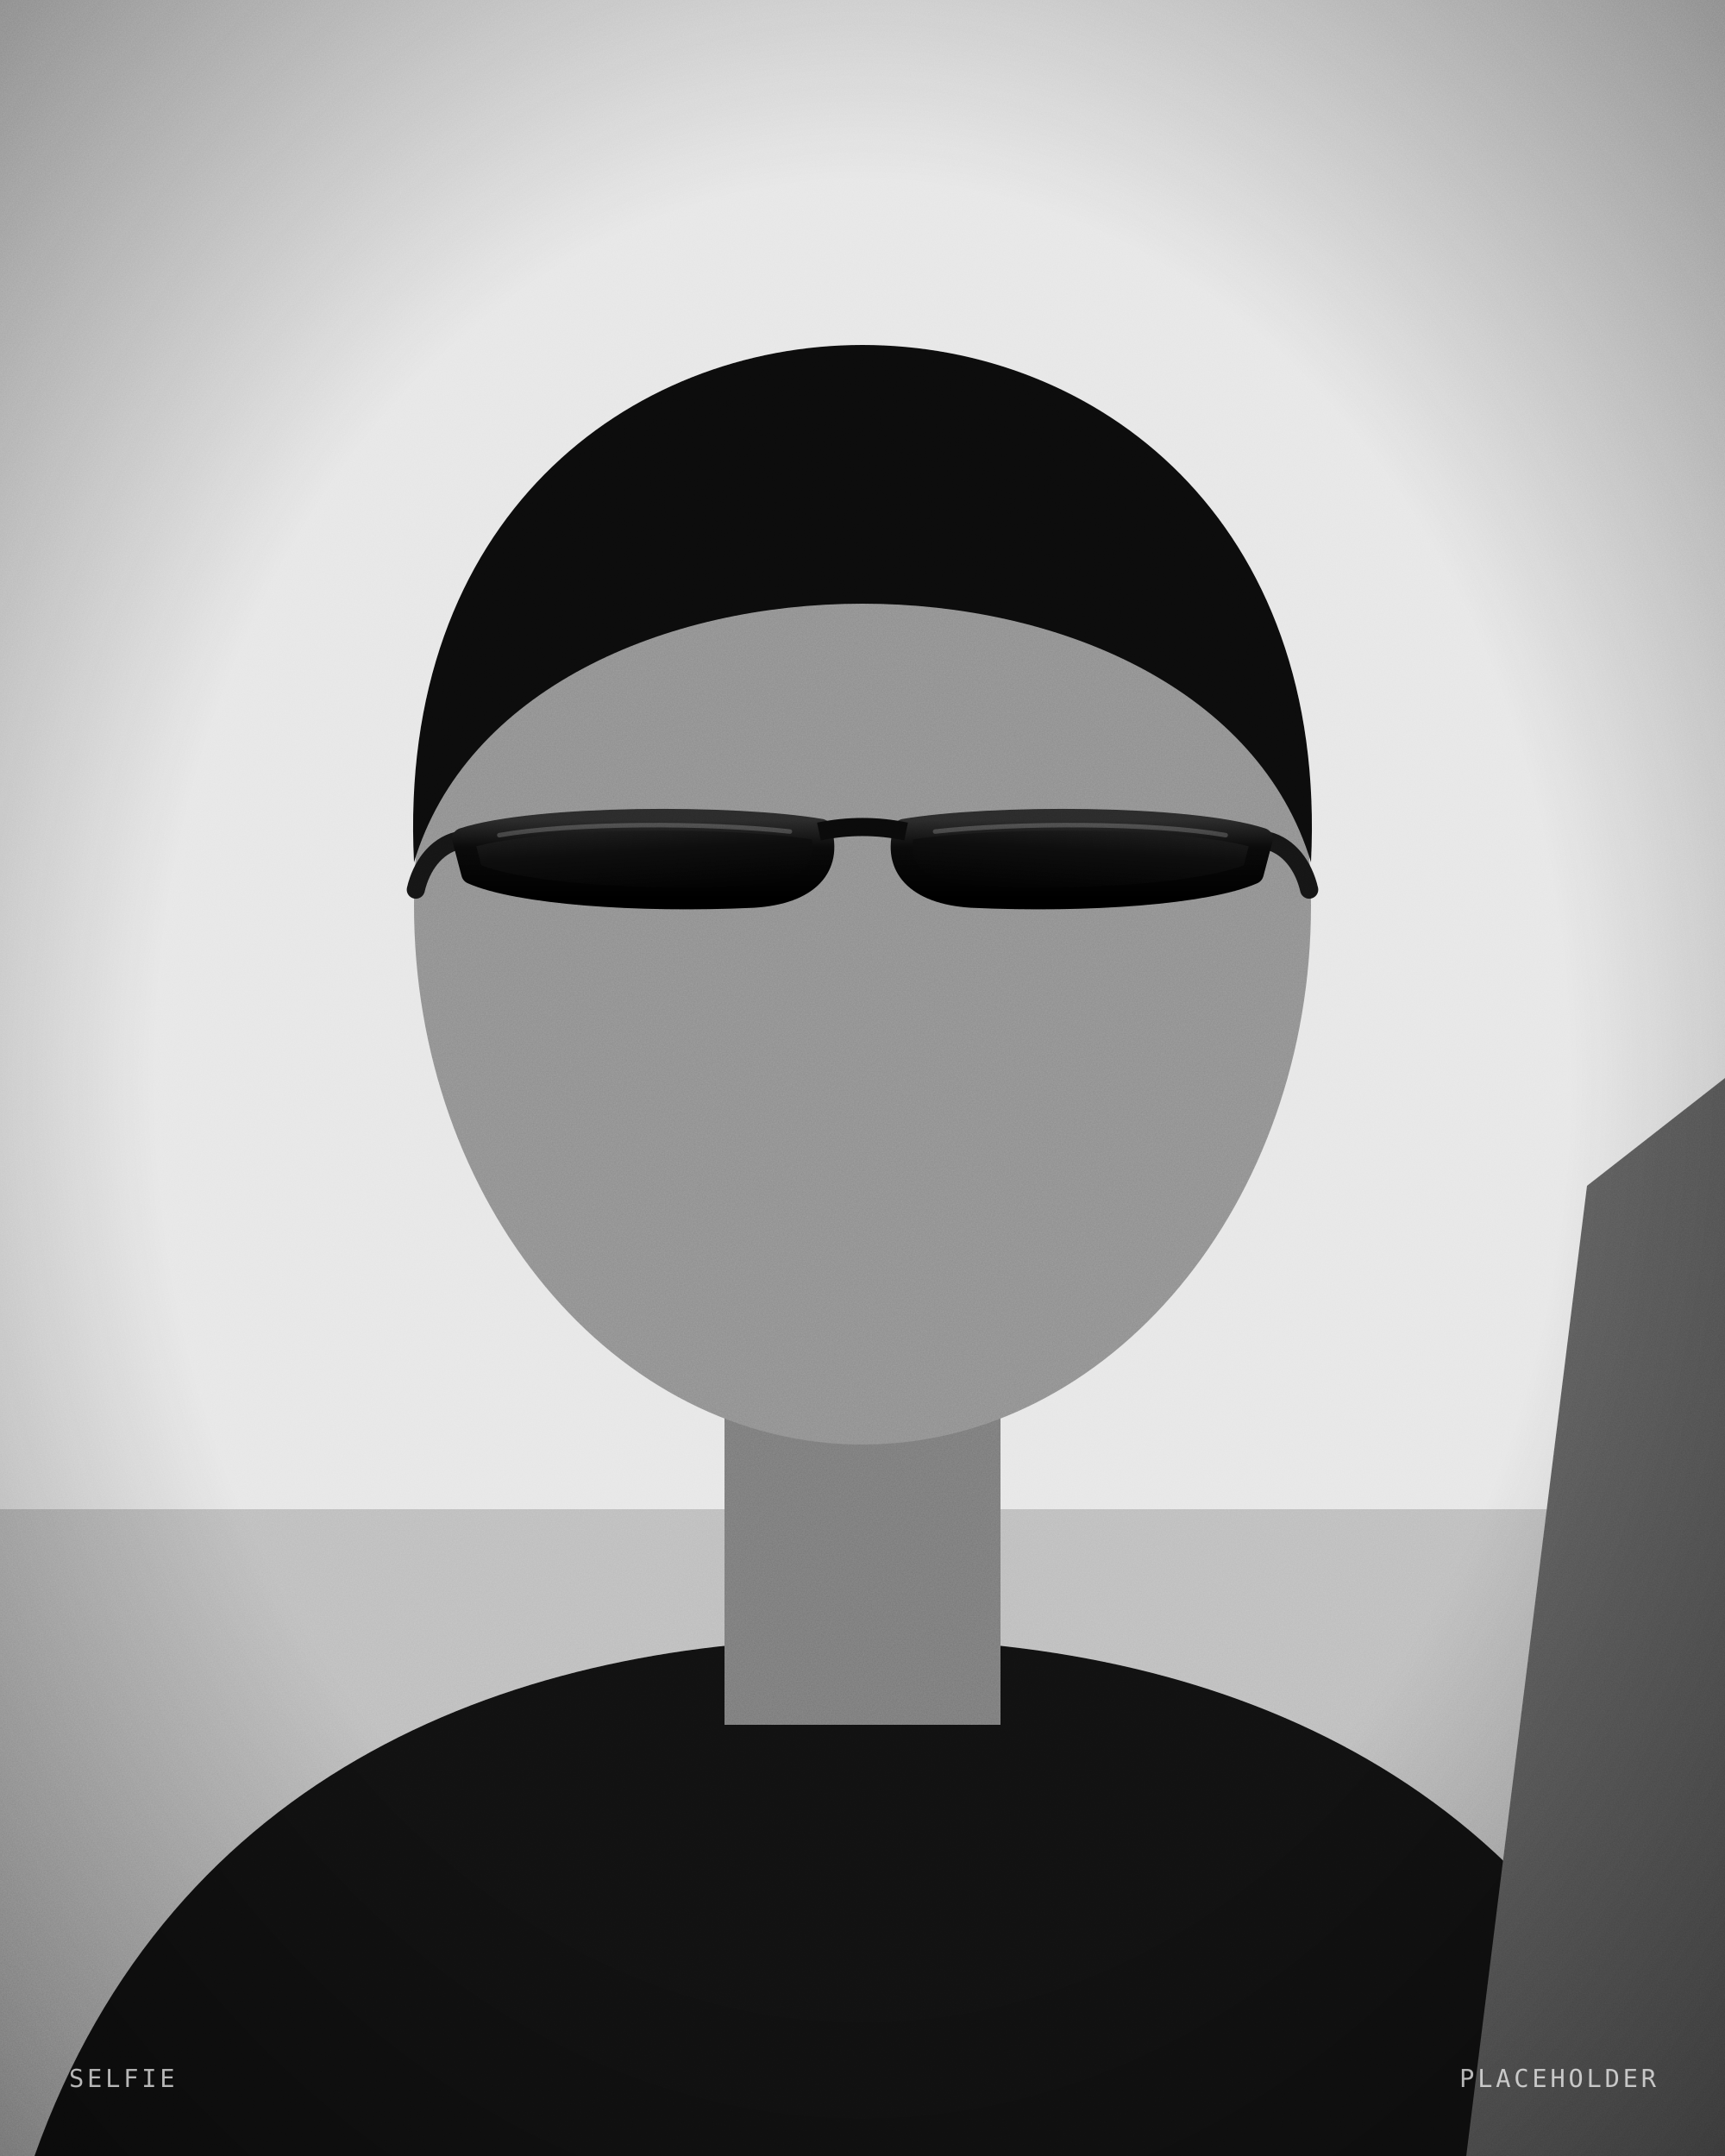
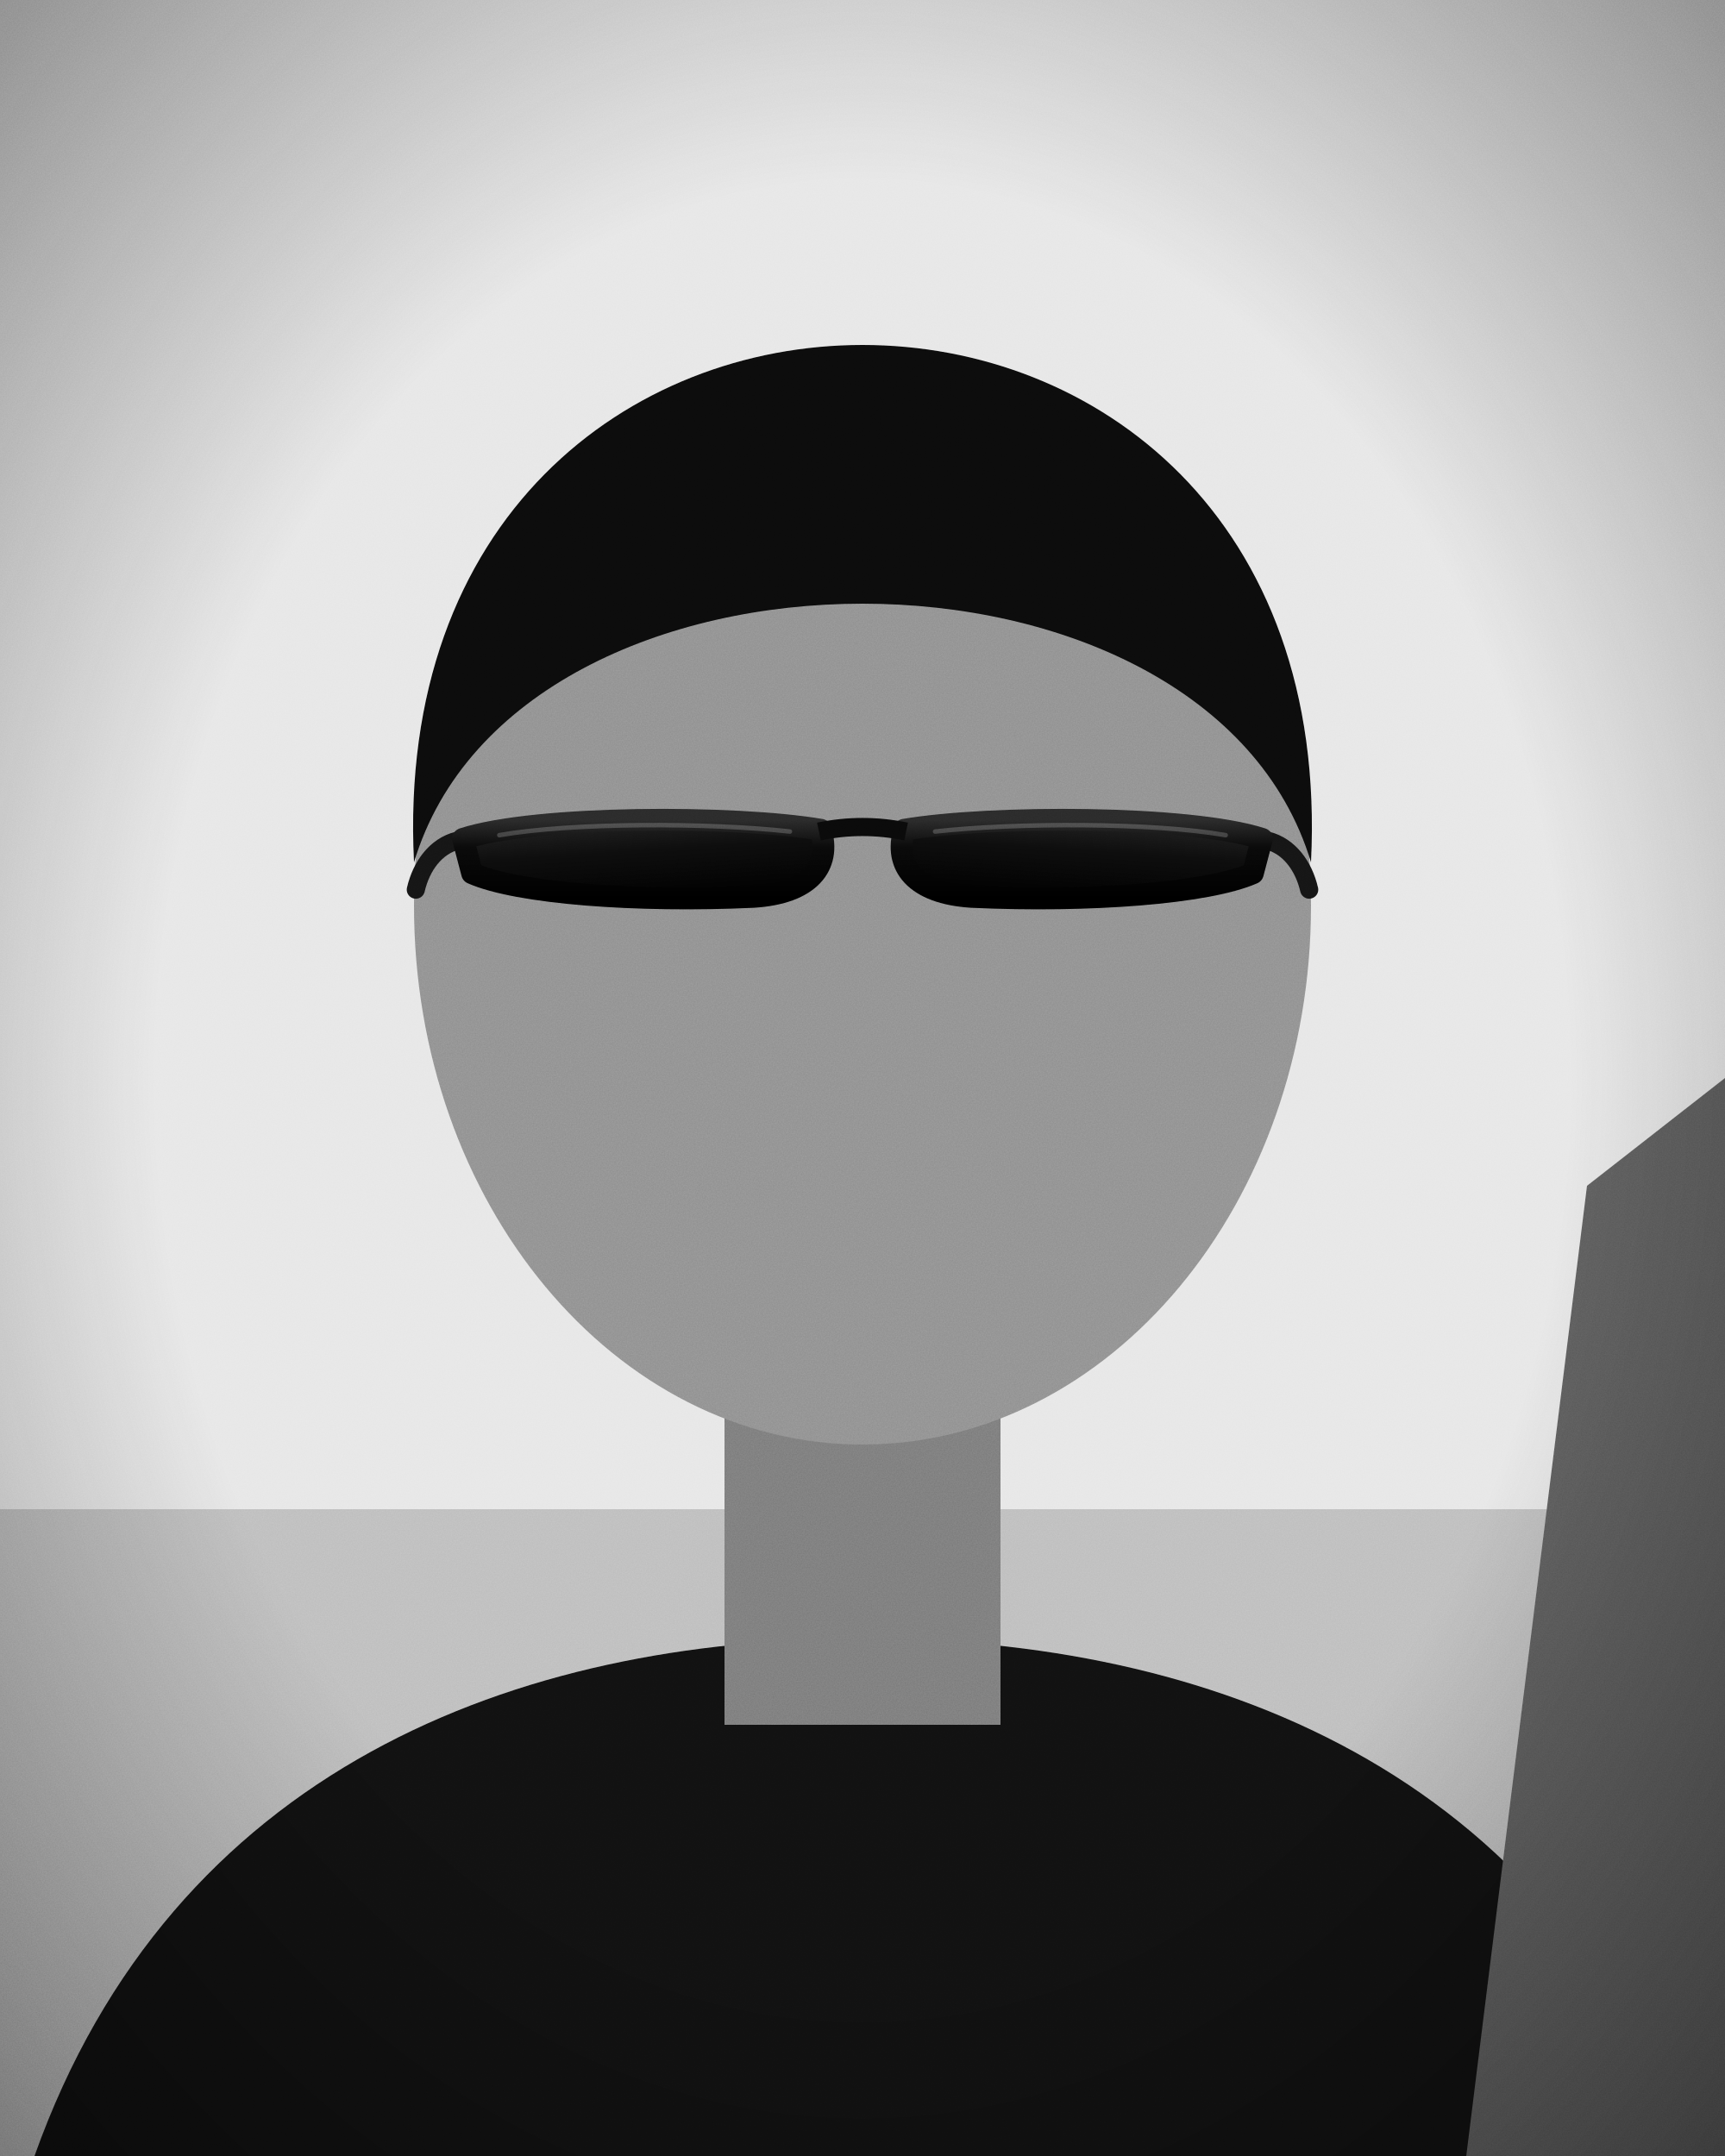
<svg xmlns="http://www.w3.org/2000/svg" viewBox="0 0 1600 2000" width="1600" height="2000" role="img" aria-label="SELFIE" preserveAspectRatio="xMidYMid slice">
  <defs>
    <radialGradient id="studio-c-06-selfie" cx="50%" cy="42%" r="75%">
      <stop offset="0" stop-color="#FFFFFF" />
      <stop offset="1" stop-color="#E9E9E6" />
    </radialGradient>
    <linearGradient id="black-c-06-selfie" x1="0" y1="0" x2="0" y2="1">
      <stop offset="0" stop-color="#2a2a2a" />
      <stop offset=".35" stop-color="#0A0A0A" />
      <stop offset="1" stop-color="#000" />
    </linearGradient>
    <linearGradient id="lens-c-06-selfie" x1="0" y1="0" x2=".3" y2="1">
      <stop offset="0" stop-color="#262626" />
      <stop offset=".5" stop-color="#0d0d0d" />
      <stop offset="1" stop-color="#030303" />
    </linearGradient>
    <linearGradient id="smoke-c-06-selfie" x1="0" y1="0" x2="0" y2="1">
      <stop offset="0" stop-color="#4a4a48" />
      <stop offset="1" stop-color="#1c1c1b" />
    </linearGradient>
    <linearGradient id="mirror-c-06-selfie" x1="0" y1="0" x2=".2" y2="1">
      <stop offset="0" stop-color="#f7f7f5" />
      <stop offset=".42" stop-color="#b9b9b6" />
      <stop offset=".5" stop-color="#6d6d6a" />
      <stop offset=".62" stop-color="#cfcfcb" />
      <stop offset="1" stop-color="#8d8d89" />
    </linearGradient>
    <linearGradient id="silver-c-06-selfie" x1="0" y1="0" x2="1" y2="1">
      <stop offset="0" stop-color="#f4f4f2" />
      <stop offset=".45" stop-color="#9c9c98" />
      <stop offset=".6" stop-color="#e2e2df" />
      <stop offset="1" stop-color="#7d7d79" />
    </linearGradient>
    <filter id="soft-c-06-selfie" x="-50%" y="-50%" width="200%" height="200%">
      <feGaussianBlur stdDeviation="28" />
    </filter>
    <filter id="grain-c-06-selfie" x="0" y="0" width="100%" height="100%">
      <feTurbulence type="fractalNoise" baseFrequency=".85" numOctaves="2" stitchTiles="stitch" />
      <feColorMatrix type="matrix" values="0 0 0 0 .5  0 0 0 0 .5  0 0 0 0 .5  0 0 0 .55 0" />
    </filter>
  </defs>
  <defs>
    <radialGradient id="vig-c-06-selfie" cx="50%" cy="50%" r="75%">
      <stop offset=".55" stop-color="#000" stop-opacity="0" />
      <stop offset="1" stop-color="#000" stop-opacity=".45" />
    </radialGradient>
  </defs>
  <rect width="1600" height="2000" fill="#e6e6e6" />
  <rect y="1400" width="1600" height="600" fill="#bdbdbd" />
  <path d="M 32 2000 C 160 1640 480 1520 800 1520 C 1120 1520 1440 1640 1568 2000 Z" fill="#111" />
  <rect x="672" y="1200" width="256" height="400" fill="#7a7a7a" />
  <ellipse cx="800" cy="840" rx="416" ry="500" fill="#8f8f8f" />
  <path d="M 384 800 C 352 160 1248 160 1216 800 C 1120 480 480 480 384 800 Z" fill="#0c0c0c" />
  <g transform="translate(800 800) scale(0.8421053)">
    <path d="M -446 -24 C -470 -18 -486 4 -492 30" stroke="#151515" stroke-width="20" fill="none" stroke-linecap="round" />
    <path d="M -440 -26 C -360 -52 -140 -52 -46 -36 C -34 4 -58 34 -120 38 C -250 44 -380 34 -430 12 Z" fill="url(#lens-c-06-selfie)" stroke="url(#black-c-06-selfie)" stroke-width="24" stroke-linejoin="round" />
    <path d="M -400 -30 C -320 -44 -170 -44 -80 -34" stroke="#ffffff" stroke-opacity=".18" stroke-width="5" fill="none" stroke-linecap="round" />
    <g transform="scale(-1,1)">
      <path d="M -446 -24 C -470 -18 -486 4 -492 30" stroke="#151515" stroke-width="20" fill="none" stroke-linecap="round" />
      <path d="M -440 -26 C -360 -52 -140 -52 -46 -36 C -34 4 -58 34 -120 38 C -250 44 -380 34 -430 12 Z" fill="url(#lens-c-06-selfie)" stroke="url(#black-c-06-selfie)" stroke-width="24" stroke-linejoin="round" />
      <path d="M -400 -30 C -320 -44 -170 -44 -80 -34" stroke="#ffffff" stroke-opacity=".18" stroke-width="5" fill="none" stroke-linecap="round" />
    </g>
    <path d="M -48 -34 Q 0 -44 48 -34" stroke="#0A0A0A" stroke-width="20" fill="none" />
  </g>
  <path d="M 1360 2000 L 1472 1100 L 1600 1000 L 1600 2000 Z" fill="#5d5d5d" />
  <rect width="1600" height="2000" fill="url(#vig-c-06-selfie)" />
  <rect width="1600" height="2000" filter="url(#grain-c-06-selfie)" opacity=".55" style="mix-blend-mode:overlay" />
-   <g font-family="ui-monospace, Menlo, monospace" font-size="23" letter-spacing="3" fill="#ffffff" fill-opacity=".7">
-     <text x="64" y="1936">SELFIE</text>
-     <text x="1536" y="1936" text-anchor="end">PLACEHOLDER</text>
-   </g>
</svg>
